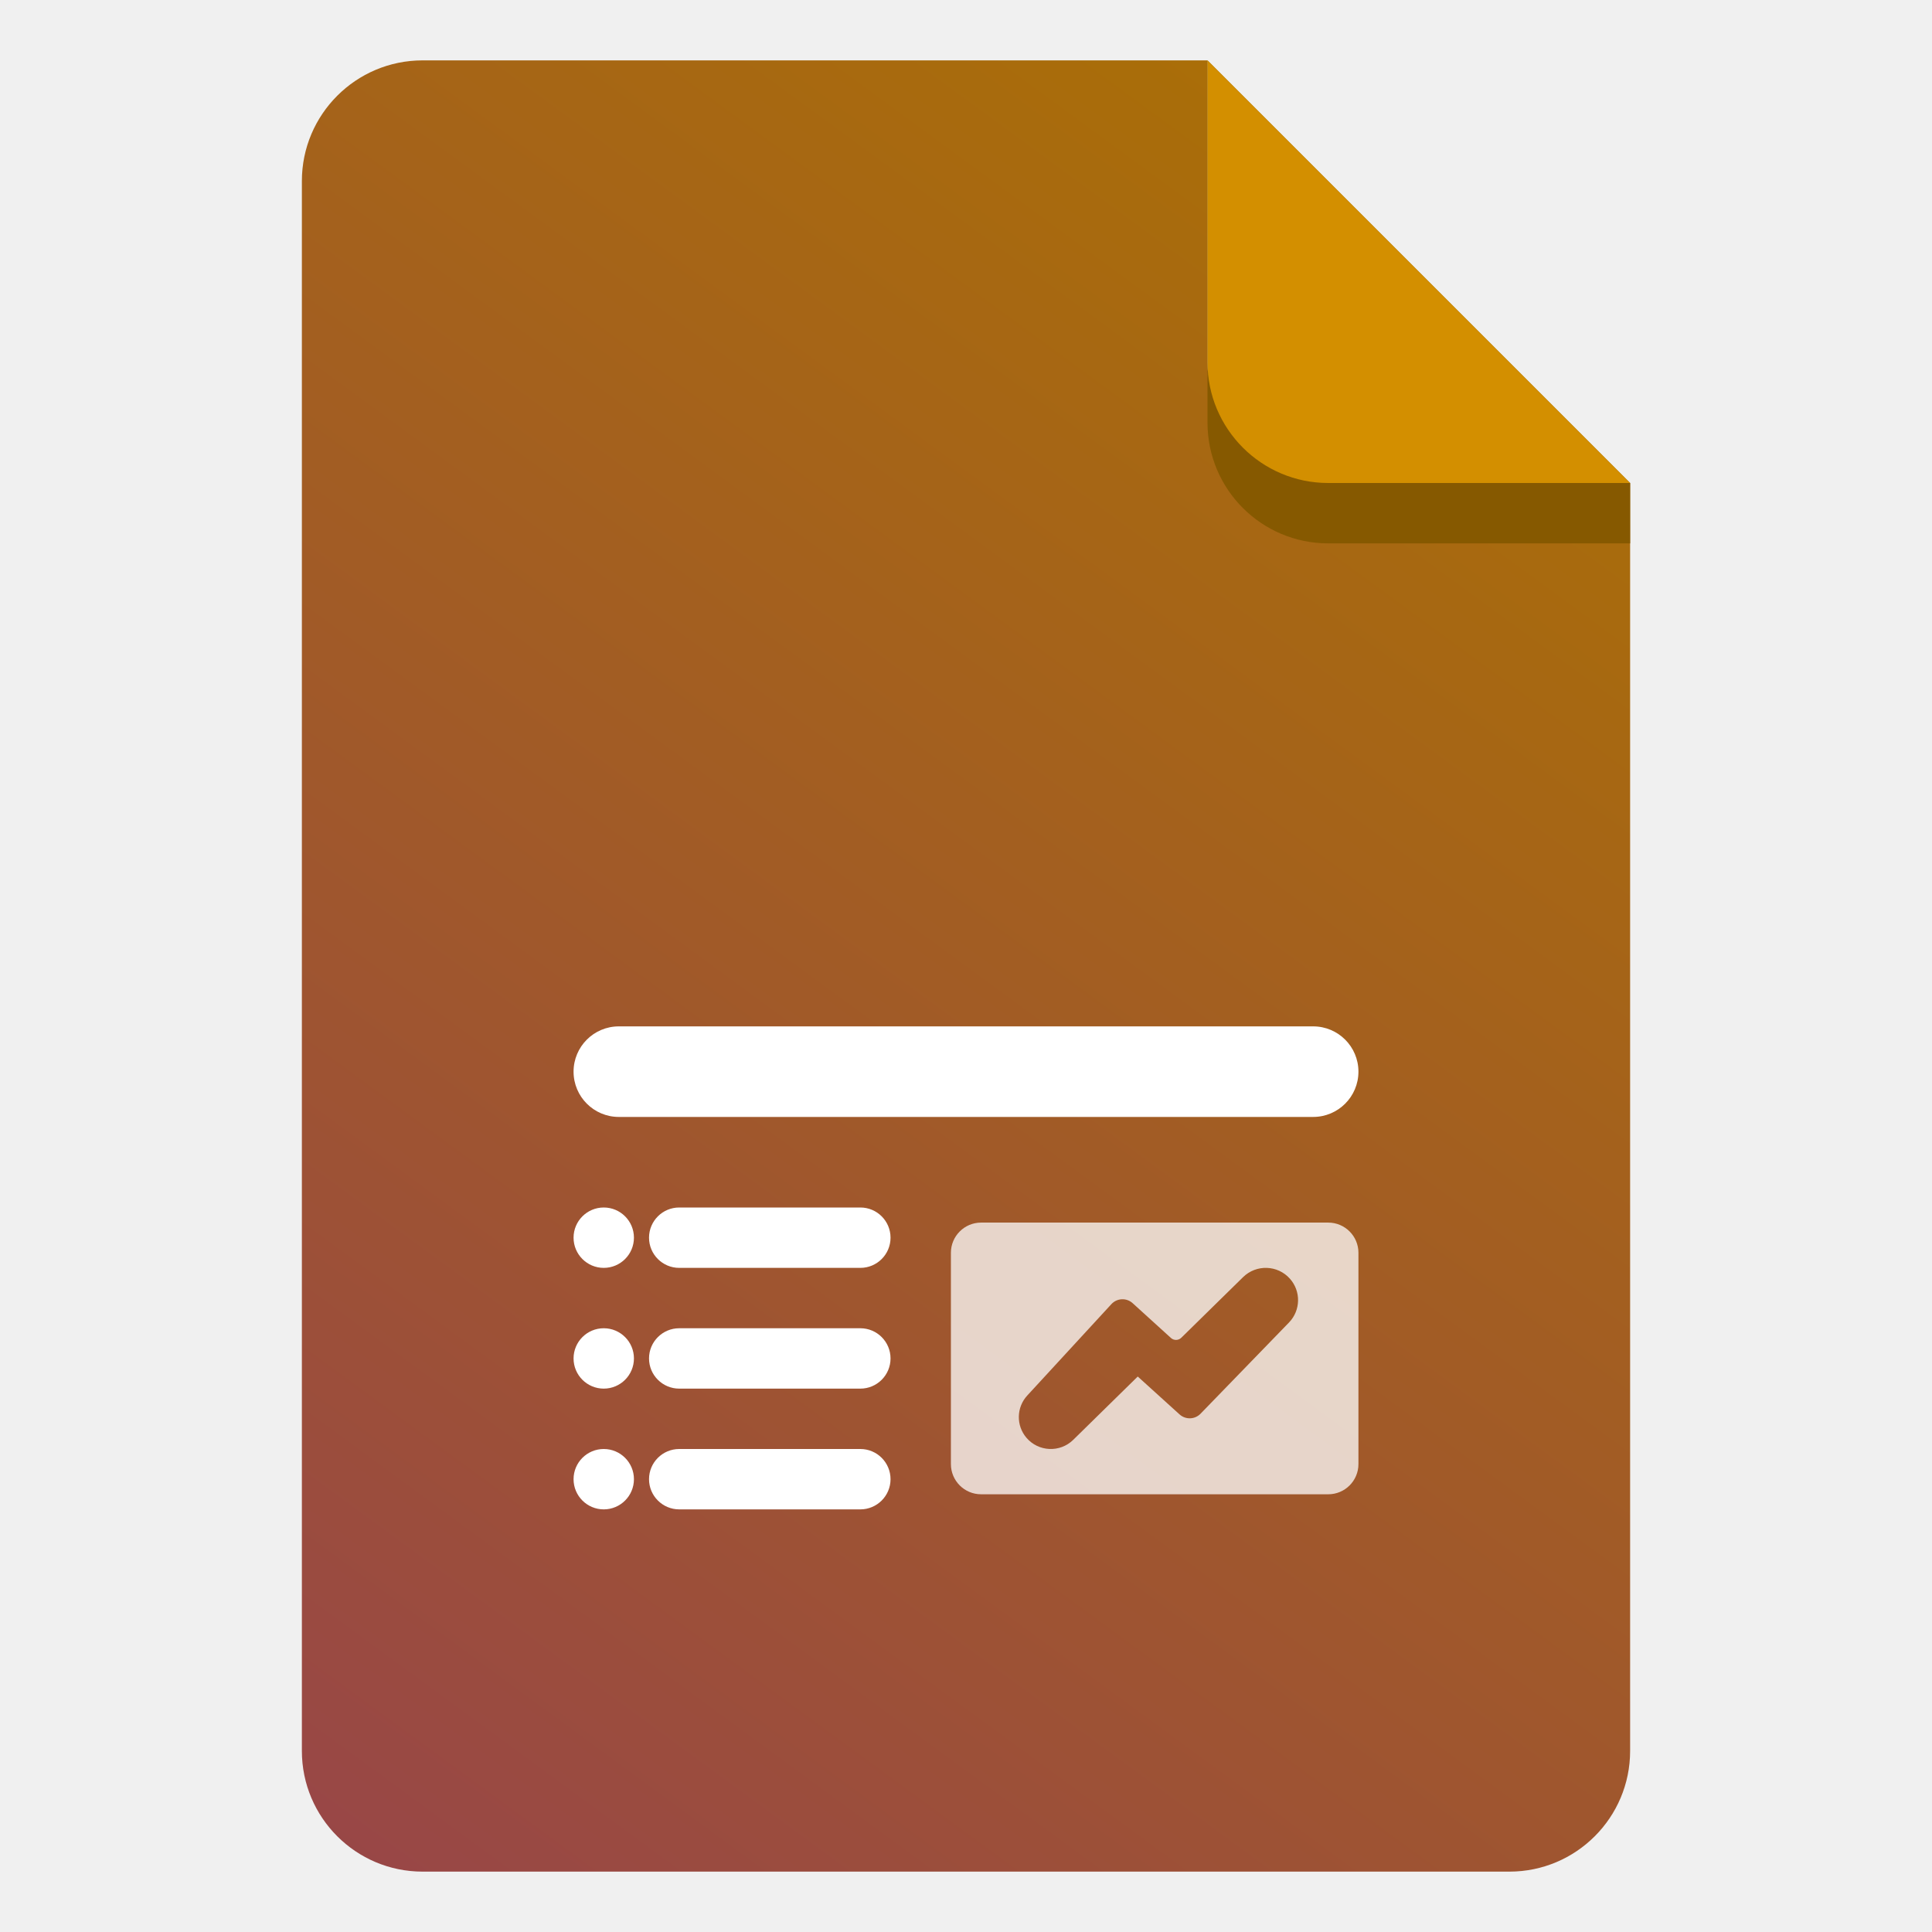
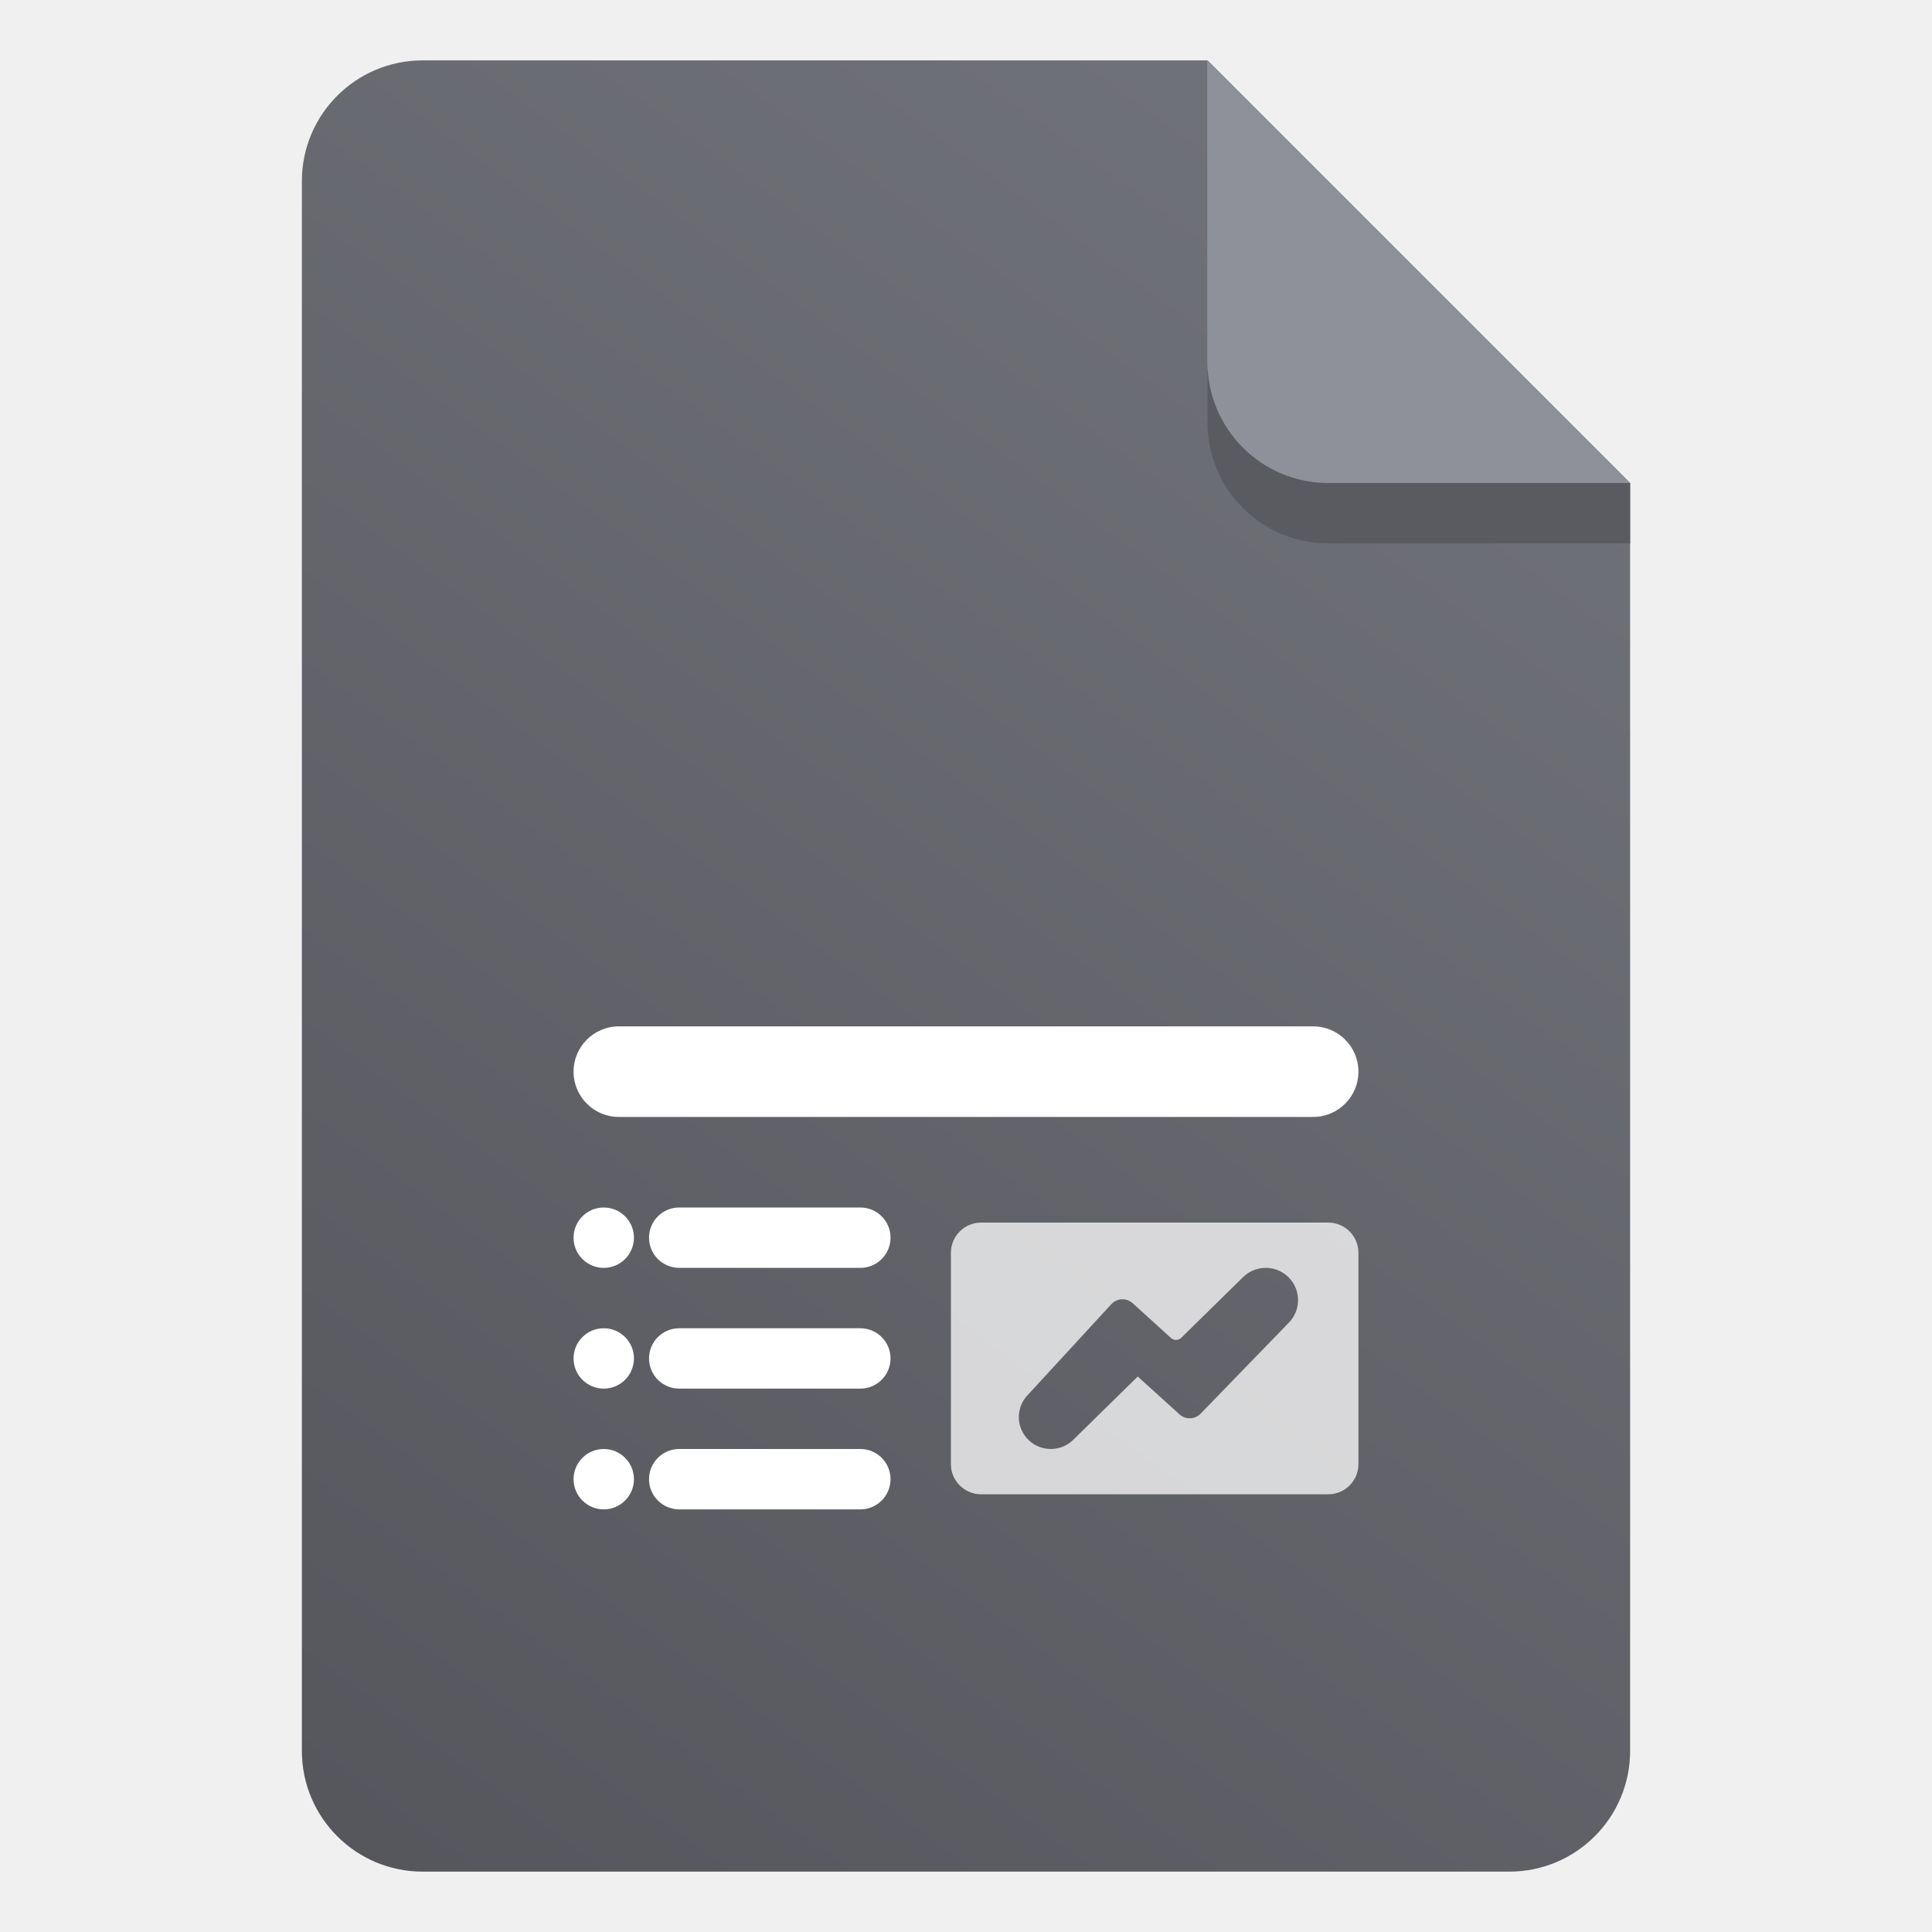
<svg xmlns="http://www.w3.org/2000/svg" width="256" height="256" viewBox="0 0 256 256" fill="none">
  <path d="M160 8V48C160 56.837 167.163 64 176 64H216V232C216 240.837 208.837 248 200 248H56C47.163 248 40 240.837 40 232V24C40 15.163 47.163 8 56 8H160Z" fill="url(#paint0_linear_4535_1125)" />
-   <path d="M160 8L216 64V72H176C167.163 72 160 64.837 160 56V8Z" fill="#865900" />
-   <path d="M160 8L216 64H176C167.163 64 160 56.837 160 48V8Z" fill="#D38F00" />
+   <path d="M160 8L216 64V72H176C167.163 72 160 64.837 160 56V8Z" fill="#595B60" />
+   <path d="M160 8L216 64H176C167.163 64 160 56.837 160 48V8Z" fill="#8E919A" />
  <path d="M76 142C76 138.686 78.686 136 82 136H174C177.314 136 180 138.686 180 142C180 145.314 177.314 148 174 148H82C78.686 148 76 145.314 76 142Z" fill="white" />
  <path d="M86 164C86 161.791 87.791 160 90 160H114C116.209 160 118 161.791 118 164C118 166.209 116.209 168 114 168H90C87.791 168 86 166.209 86 164Z" fill="white" />
  <path d="M86 180C86 177.791 87.791 176 90 176H114C116.209 176 118 177.791 118 180C118 182.209 116.209 184 114 184H90C87.791 184 86 182.209 86 180Z" fill="white" />
  <path d="M86 196C86 193.791 87.791 192 90 192H114C116.209 192 118 193.791 118 196C118 198.209 116.209 200 114 200H90C87.791 200 86 198.209 86 196Z" fill="white" />
  <path d="M76 164C76 161.791 77.791 160 80 160C82.209 160 84 161.791 84 164C84 166.209 82.209 168 80 168C77.791 168 76 166.209 76 164Z" fill="white" />
  <path d="M76 180C76 177.791 77.791 176 80 176C82.209 176 84 177.791 84 180C84 182.209 82.209 184 80 184C77.791 184 76 182.209 76 180Z" fill="white" />
  <path d="M76 196C76 193.791 77.791 192 80 192C82.209 192 84 193.791 84 196C84 198.209 82.209 200 80 200C77.791 200 76 198.209 76 196Z" fill="white" />
  <path fill-rule="evenodd" clip-rule="evenodd" d="M176 162C178.209 162 180 163.791 180 166V194C180 196.209 178.209 198 176 198H130C127.791 198 126 196.209 126 194V166C126 163.791 127.791 162 130 162H176ZM170.918 169.433C169.29 167.606 166.459 167.513 164.713 169.227L156.527 177.26C156.149 177.631 155.547 177.642 155.154 177.286L150.082 172.678C149.268 171.939 148.009 171.995 147.265 172.804L136.115 184.917C134.672 186.486 134.624 188.88 136.004 190.505C137.597 192.38 140.451 192.51 142.208 190.786L150.757 182.397L156.297 187.416C157.096 188.14 158.327 188.1 159.077 187.326L170.796 175.241C172.353 173.635 172.407 171.102 170.918 169.433Z" fill="white" fill-opacity="0.75" />
  <defs>
    <linearGradient id="paint0_linear_4535_1125" x1="216" y1="8" x2="40" y2="248" gradientUnits="userSpaceOnUse">
-       <stop stop-color="#AC7300" />
-       <stop offset="1" stop-color="#984648" />
+       <stop stop-color="#73757C" />
+       <stop offset="1" stop-color="#55565C" />
    </linearGradient>
  </defs>
</svg>
